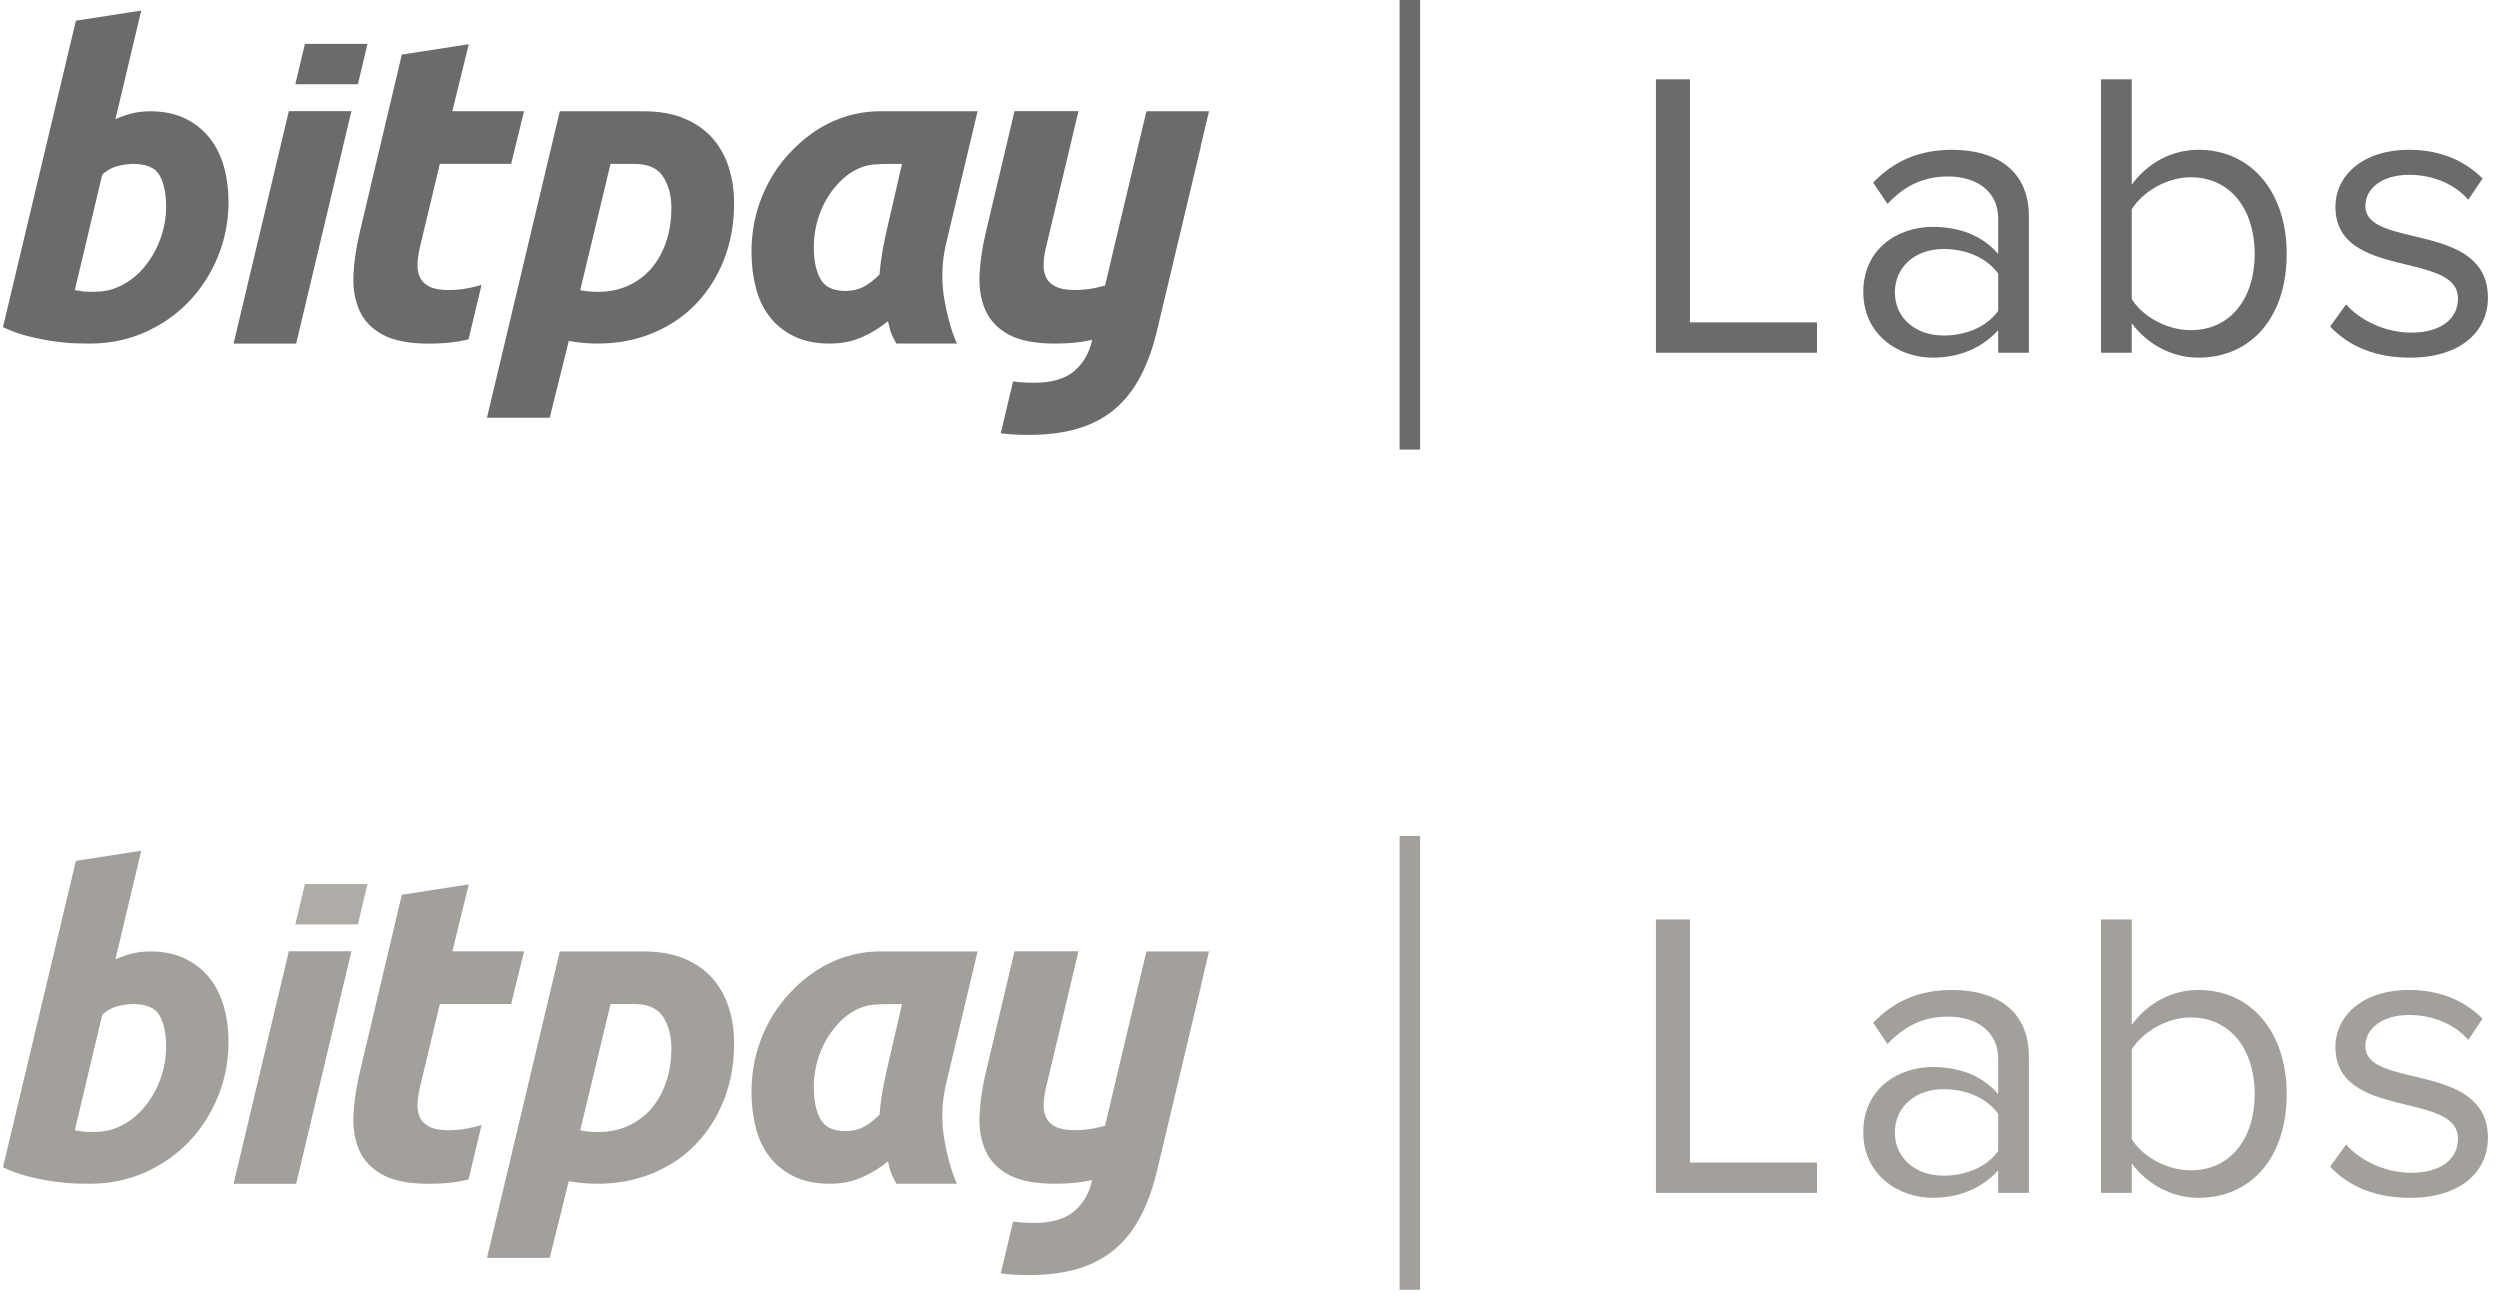
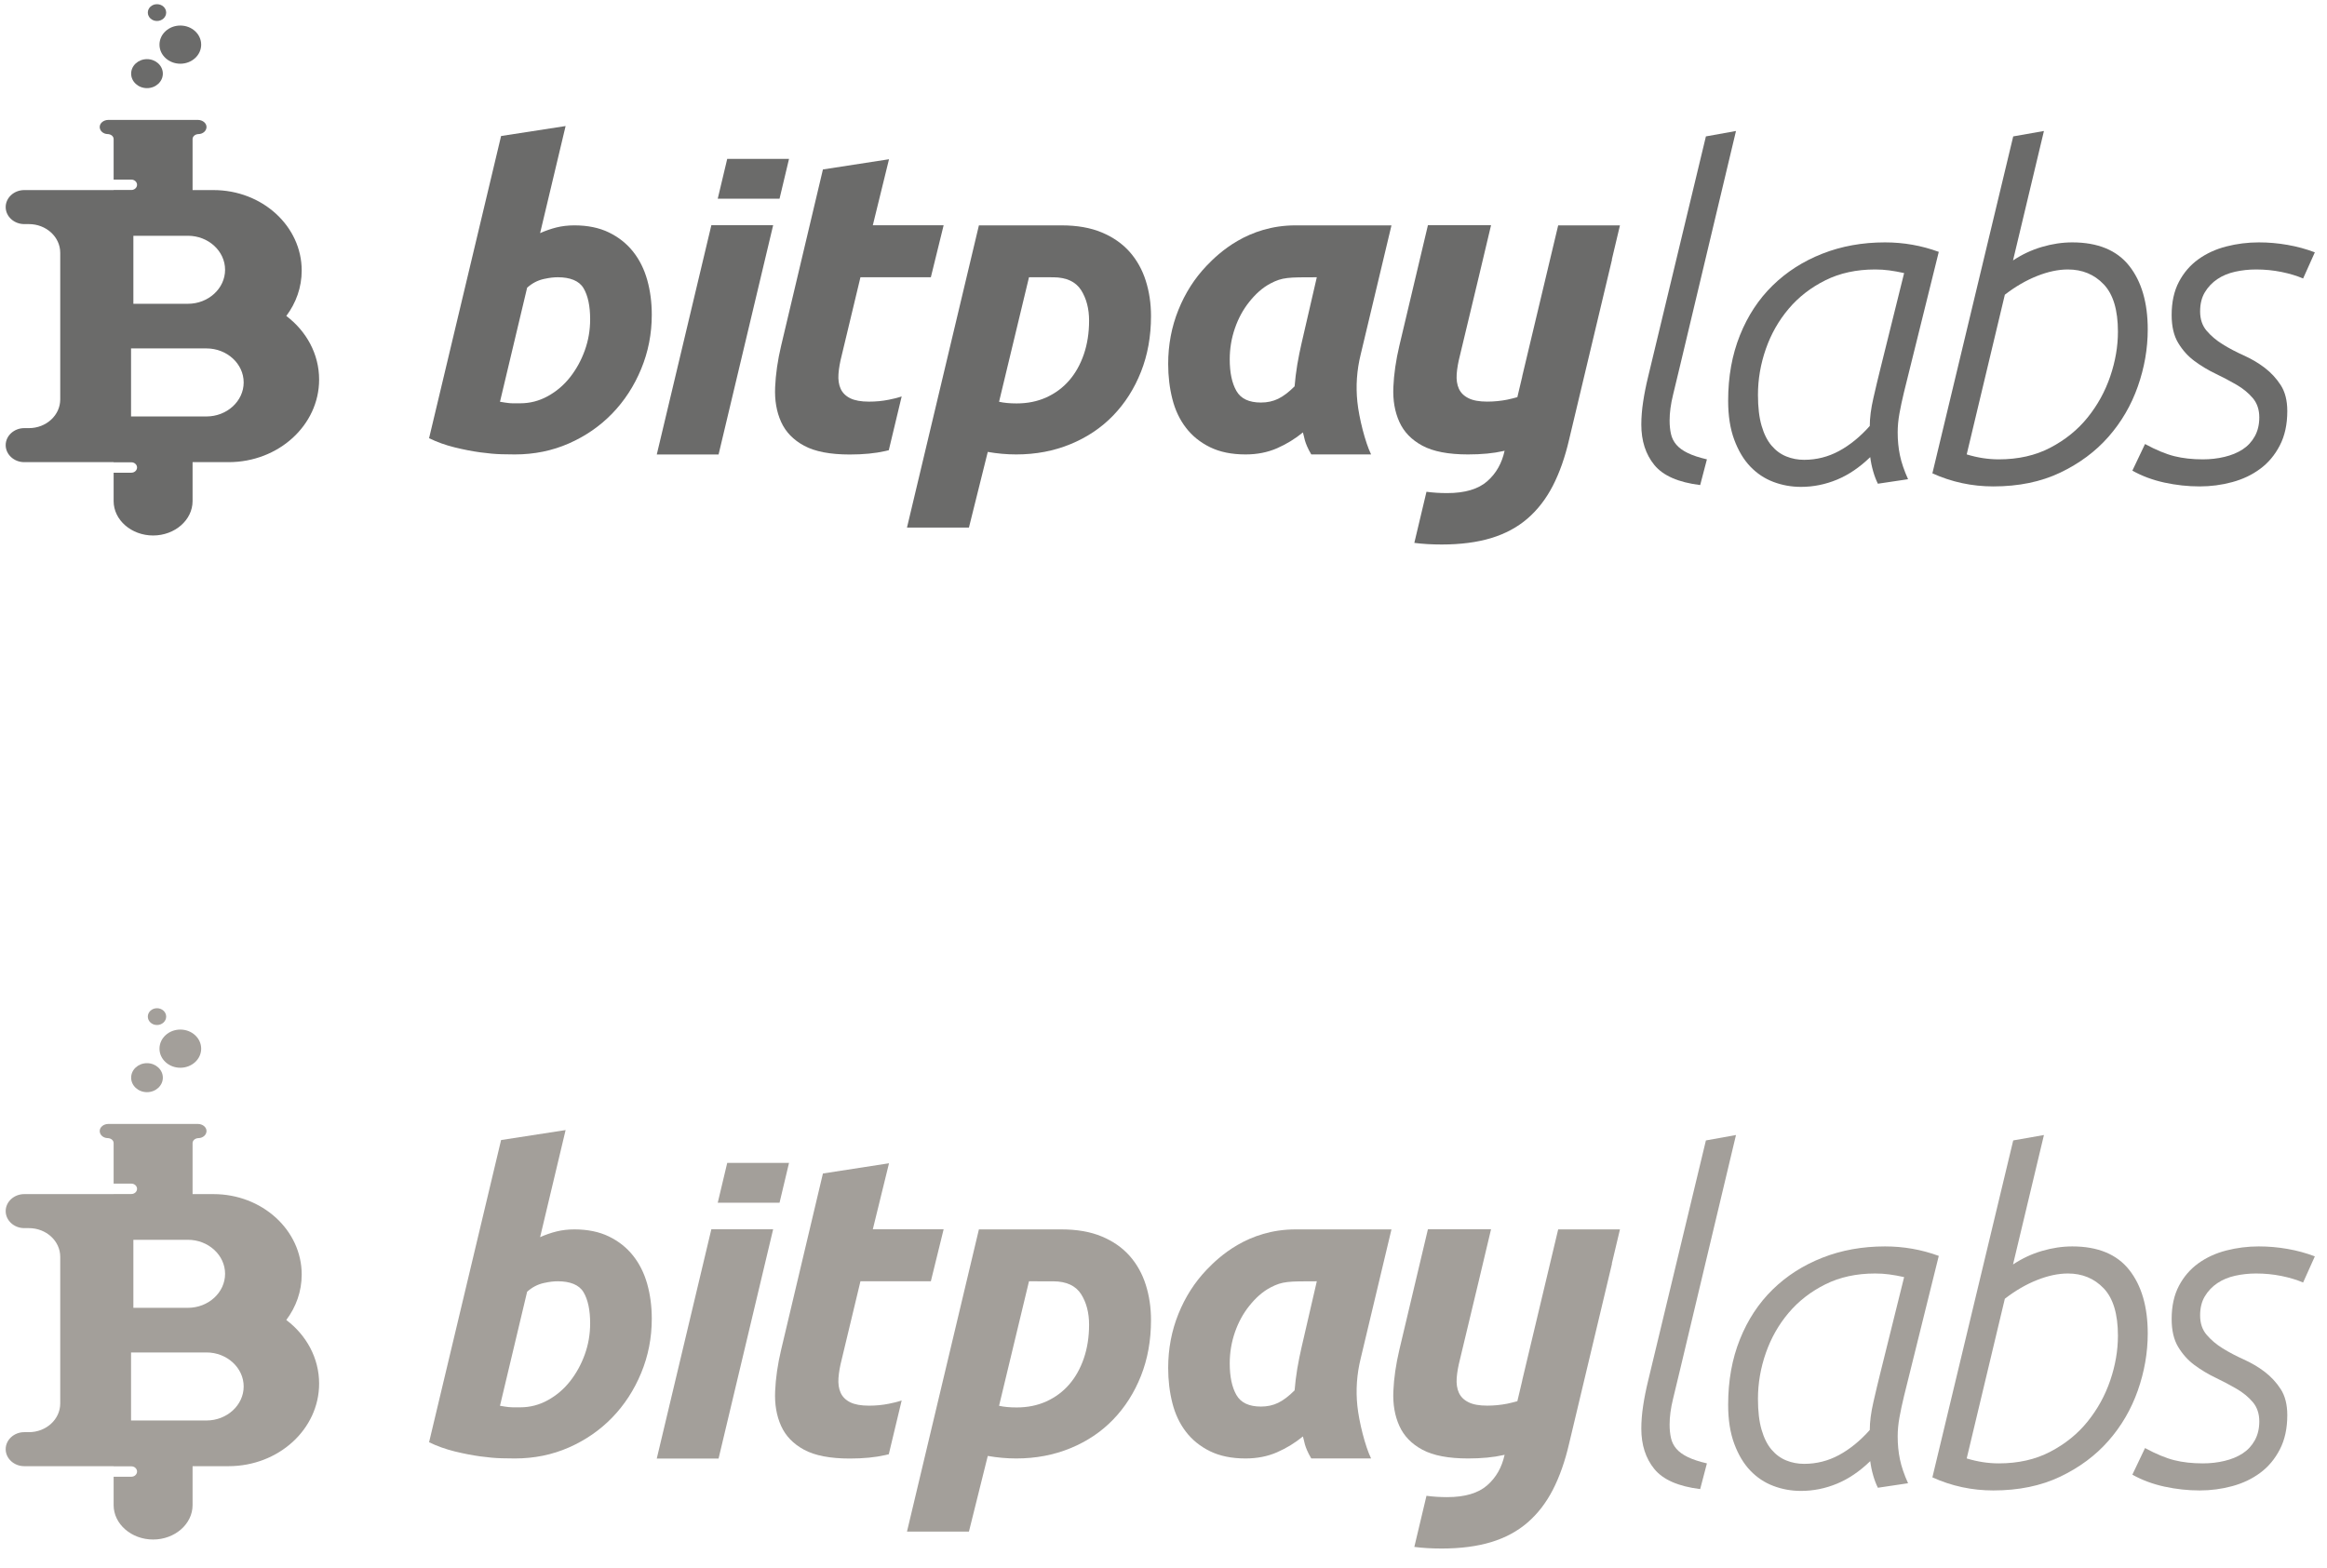
- <svg xmlns="http://www.w3.org/2000/svg" width="122px" height="64px" viewBox="0 0 122 64" version="1.1">
+ <svg xmlns="http://www.w3.org/2000/svg" width="95px" height="64px" viewBox="0 0 95 64" version="1.1">
  <defs />
  <g id="Page-1" stroke="none" stroke-width="1" fill="none" fill-rule="evenodd">
-     <g id="Artboard-4">
-       <g id="Imported-Layers" fill="#6B6B6A">
-         <path d="M80.81,17.213 L80.81,3.87 L82.47,3.87 L82.47,15.732 L88.671,15.732 L88.671,17.213 L80.81,17.213" id="Fill-1" />
-         <path d="M97.511,17.213 L97.511,16.112 C96.71,16.993 95.61,17.453 94.31,17.453 C92.669,17.453 90.929,16.352 90.929,14.252 C90.929,12.092 92.669,11.071 94.31,11.071 C95.63,11.071 96.73,11.491 97.511,12.392 L97.511,10.651 C97.511,9.352 96.47,8.611 95.07,8.611 C93.909,8.611 92.97,9.031 92.109,9.951 L91.409,8.911 C92.449,7.831 93.689,7.31 95.269,7.31 C97.311,7.31 99.011,8.231 99.011,10.571 L99.011,17.213 L97.511,17.213 L97.511,17.213 Z M97.511,15.173 L97.511,13.352 C96.931,12.552 95.91,12.151 94.85,12.151 C93.449,12.151 92.47,13.032 92.47,14.273 C92.47,15.492 93.449,16.373 94.85,16.373 C95.91,16.373 96.931,15.973 97.511,15.173 L97.511,15.173 Z" id="Fill-2" />
-         <path d="M102.528,17.213 L102.528,3.87 L104.029,3.87 L104.029,9.011 C104.81,7.951 105.97,7.31 107.29,7.31 C109.811,7.31 111.591,9.311 111.591,12.392 C111.591,15.532 109.811,17.453 107.29,17.453 C105.93,17.453 104.749,16.753 104.029,15.773 L104.029,17.213 L102.528,17.213 L102.528,17.213 Z M106.909,16.112 C108.87,16.112 110.03,14.532 110.03,12.392 C110.03,10.251 108.87,8.651 106.909,8.651 C105.729,8.651 104.549,9.371 104.029,10.211 L104.029,14.593 C104.549,15.433 105.729,16.112 106.909,16.112 L106.909,16.112 Z" id="Fill-3" />
-         <path d="M113.709,15.933 L114.489,14.852 C115.129,15.593 116.35,16.232 117.67,16.232 C119.15,16.232 119.95,15.532 119.95,14.572 C119.95,12.231 113.969,13.672 113.969,10.092 C113.969,8.591 115.27,7.31 117.569,7.31 C119.21,7.31 120.37,7.931 121.15,8.711 L120.45,9.751 C119.87,9.051 118.809,8.531 117.569,8.531 C116.249,8.531 115.43,9.191 115.43,10.052 C115.43,12.172 121.41,10.772 121.41,14.532 C121.41,16.152 120.11,17.453 117.609,17.453 C116.029,17.453 114.689,16.973 113.709,15.933" id="Fill-4" />
-         <path d="M59,5.43 L55.946,5.43 L54.169,12.904 L54.172,12.904 L53.928,13.933 C53.758,13.98 53.588,14.023 53.42,14.057 C53.103,14.12 52.777,14.152 52.439,14.152 C52.046,14.152 51.736,14.096 51.512,13.983 C51.287,13.871 51.129,13.713 51.037,13.509 C50.946,13.305 50.911,13.063 50.932,12.782 C50.953,12.501 51.006,12.199 51.09,11.875 L52.018,7.996 L52.629,5.424 L52.629,5.423 L49.509,5.423 L48.096,11.39 C47.928,12.107 47.829,12.789 47.801,13.435 C47.773,14.082 47.871,14.655 48.096,15.153 C48.321,15.653 48.7,16.046 49.235,16.334 C49.769,16.622 50.521,16.766 51.491,16.766 C52.165,16.766 52.748,16.71 53.24,16.598 C53.26,16.593 53.28,16.588 53.299,16.583 L53.298,16.589 C53.161,17.205 52.884,17.704 52.439,18.094 C51.995,18.484 51.335,18.679 50.459,18.679 C50.086,18.679 49.746,18.656 49.438,18.614 L48.837,21.143 C49.244,21.196 49.695,21.223 50.192,21.223 C51.123,21.223 51.937,21.117 52.634,20.905 C53.332,20.693 53.93,20.371 54.43,19.94 C54.929,19.51 55.346,18.969 55.682,18.32 C56.016,17.67 56.287,16.9 56.492,16.011 L58.606,7.126 C58.603,7.125 58.6,7.124 58.598,7.123 L59,5.43" id="Fill-5" />
-         <path d="M46.187,11.814 C45.995,12.595 45.94,13.379 46.023,14.167 C46.105,14.955 46.406,16.162 46.7,16.766 L43.744,16.766 C43.383,16.155 43.399,15.869 43.331,15.677 C42.947,15.993 42.522,16.253 42.057,16.458 C41.591,16.663 41.07,16.766 40.495,16.766 C39.81,16.766 39.225,16.646 38.739,16.407 C38.252,16.167 37.855,15.845 37.547,15.441 C37.238,15.037 37.016,14.565 36.879,14.023 C36.742,13.482 36.673,12.903 36.673,12.287 C36.673,11.342 36.841,10.451 37.177,9.616 C37.512,8.78 37.978,8.051 38.574,7.427 C39.17,6.804 40.608,5.43 42.968,5.43 L47.707,5.43 L46.187,11.814 L46.187,11.814 Z M44.018,7.998 C42.594,7.998 42.322,7.998 41.738,8.301 C41.324,8.516 40.981,8.839 40.68,9.215 C40.379,9.592 40.142,10.027 39.971,10.52 C39.8,11.013 39.714,11.527 39.714,12.061 C39.714,12.718 39.824,13.239 40.043,13.623 C40.262,14.006 40.667,14.198 41.256,14.198 C41.571,14.198 41.855,14.136 42.108,14.013 C42.362,13.89 42.632,13.684 42.92,13.397 C42.947,13.054 42.992,12.695 43.053,12.318 C43.115,11.941 43.193,11.592 43.262,11.277 L44.018,7.998 L44.018,7.998 Z" id="Fill-6" />
-         <path d="M35.824,9.919 C35.824,10.925 35.658,11.846 35.327,12.68 C34.997,13.515 34.538,14.235 33.952,14.842 C33.366,15.449 32.662,15.921 31.842,16.259 C31.021,16.596 30.129,16.766 29.163,16.766 C28.694,16.766 28.225,16.724 27.757,16.641 L26.826,20.385 L23.764,20.385 L27.318,5.43 L31.397,5.43 C32.169,5.43 32.835,5.547 33.394,5.782 C33.952,6.016 34.41,6.337 34.769,6.743 C35.127,7.15 35.393,7.626 35.565,8.171 C35.738,8.716 35.824,9.298 35.824,9.919 L35.824,9.919 Z M28.315,14.159 C28.55,14.214 28.839,14.242 29.184,14.242 C29.722,14.242 30.211,14.142 30.653,13.942 C31.094,13.742 31.47,13.463 31.78,13.104 C32.09,12.746 32.331,12.315 32.504,11.811 C32.676,11.308 32.763,10.753 32.763,10.146 C32.763,9.553 32.631,9.05 32.37,8.636 C32.107,8.222 31.648,8.003 31,8 C30.547,7.998 29.794,7.998 29.794,7.998 L28.315,14.159 L28.315,14.159 Z" id="Fill-7" />
-         <path d="M21.886,14.154 C21.492,14.154 21.183,14.098 20.958,13.986 C20.733,13.873 20.575,13.715 20.484,13.511 C20.392,13.308 20.357,13.065 20.378,12.784 C20.399,12.503 20.452,12.201 20.536,11.877 L21.464,7.998 L24.943,7.998 L25.575,5.426 L22.075,5.426 L22.876,2.158 L19.609,2.664 L17.543,11.392 C17.374,12.109 17.275,12.791 17.248,13.437 C17.219,14.084 17.318,14.657 17.543,15.156 C17.767,15.655 18.147,16.048 18.681,16.336 C19.215,16.624 19.967,16.769 20.937,16.769 C21.611,16.769 22.195,16.712 22.687,16.6 C22.738,16.588 22.815,16.57 22.865,16.558 L23.501,13.897 C23.287,13.969 23.073,14.018 22.866,14.059 C22.55,14.123 22.223,14.154 21.886,14.154" id="Fill-8" />
-         <path d="M14.095,5.423 L11.398,16.769 L14.453,16.769 L17.149,5.423 L14.095,5.423" id="Fill-9" />
-         <path d="M17.466,4.111 L17.934,2.141 L14.88,2.141 L14.411,4.111 L17.466,4.111" id="Fill-10" />
-         <path d="M7.325,5.431 C7.983,5.431 8.552,5.548 9.032,5.781 C9.512,6.015 9.909,6.33 10.225,6.728 C10.541,7.125 10.774,7.592 10.925,8.126 C11.075,8.661 11.151,9.237 11.151,9.854 C11.151,10.801 10.976,11.695 10.626,12.539 C10.277,13.382 9.8,14.116 9.197,14.74 C8.593,15.364 7.88,15.858 7.057,16.221 C6.234,16.584 5.343,16.766 4.383,16.766 C4.26,16.766 4.043,16.763 3.735,16.756 C3.426,16.749 3.073,16.718 2.676,16.663 C2.277,16.608 1.856,16.526 1.41,16.417 C0.964,16.307 0.543,16.156 0.145,15.964 L3.704,1.009 L6.893,0.515 L5.633,5.815 C5.907,5.692 6.165,5.603 6.44,5.534 C6.714,5.466 7.009,5.431 7.325,5.431 L7.325,5.431 Z M4.65,14.236 C5.13,14.236 5.583,14.12 6.008,13.886 C6.433,13.653 6.8,13.341 7.109,12.95 C7.417,12.559 7.661,12.117 7.839,11.623 C8.017,11.13 8.106,10.616 8.106,10.081 C8.106,9.422 7.996,8.908 7.777,8.538 C7.558,8.167 7.102,7.998 6.512,7.998 C6.32,7.998 6.121,8.017 5.813,8.085 C5.504,8.154 5.238,8.296 4.991,8.516 L3.65,14.159 C4.047,14.228 4.184,14.236 4.28,14.236 L4.65,14.236 L4.65,14.236 Z" id="Fill-11" />
-         <path d="M68.301,-0.208 L69.301,-0.208 L69.301,21.94 L68.301,21.94 L68.301,-0.208 Z" id="Fill-12" />
+     <g id="Group-+-Group-+-Group-+-Group">
+       <g id="Group-+-Group" fill="#6B6B6A">
+         <g id="Group" transform="translate(16.36491, 5.050884)">
+           <path d="M49.77,4.152 L47.248,4.152 L45.779,10.319 L45.782,10.319 L45.581,11.168 C45.44,11.207 45.299,11.242 45.161,11.271 C44.899,11.322 44.63,11.349 44.351,11.349 C44.026,11.349 43.77,11.303 43.585,11.209 C43.399,11.117 43.268,10.987 43.192,10.818 C43.117,10.65 43.088,10.45 43.105,10.218 C43.123,9.986 43.167,9.737 43.236,9.47 L44.003,6.269 L44.507,4.147 L44.507,4.146 L41.93,4.146 L40.763,9.07 C40.624,9.661 40.542,10.224 40.519,10.757 C40.496,11.291 40.577,11.764 40.763,12.175 C40.949,12.588 41.262,12.912 41.704,13.149 C42.145,13.387 42.766,13.506 43.567,13.506 C44.124,13.506 44.606,13.46 45.012,13.367 C45.029,13.363 45.045,13.359 45.061,13.355 L45.06,13.36 C44.947,13.868 44.718,14.28 44.351,14.602 C43.984,14.924 43.438,15.085 42.715,15.085 C42.406,15.085 42.126,15.065 41.871,15.031 L41.375,17.118 C41.711,17.162 42.084,17.184 42.494,17.184 C43.263,17.184 43.936,17.096 44.512,16.922 C45.088,16.747 45.582,16.481 45.995,16.125 C46.407,15.77 46.752,15.324 47.029,14.788 C47.305,14.252 47.529,13.617 47.698,12.883 L49.445,5.551 C49.442,5.55 49.44,5.549 49.438,5.549 L49.77,4.152" id="Fill-1" />
+           <path d="M39.186,9.42 C39.027,10.064 38.982,10.711 39.05,11.361 C39.118,12.012 39.367,13.008 39.61,13.506 L37.168,13.506 C36.87,13.002 36.883,12.766 36.827,12.607 C36.509,12.868 36.158,13.083 35.774,13.252 C35.389,13.421 34.959,13.506 34.484,13.506 C33.918,13.506 33.435,13.407 33.033,13.21 C32.631,13.012 32.303,12.746 32.049,12.413 C31.793,12.079 31.61,11.69 31.497,11.242 C31.383,10.796 31.326,10.318 31.326,9.81 C31.326,9.03 31.465,8.295 31.743,7.606 C32.02,6.916 32.405,6.314 32.897,5.799 C33.389,5.285 34.577,4.152 36.527,4.152 L40.442,4.152 L39.186,9.42 L39.186,9.42 Z M37.394,6.271 C36.218,6.271 35.993,6.271 35.511,6.52 C35.169,6.698 34.885,6.964 34.637,7.275 C34.388,7.586 34.192,7.945 34.051,8.352 C33.91,8.759 33.839,9.183 33.839,9.624 C33.839,10.166 33.93,10.595 34.111,10.912 C34.291,11.229 34.626,11.387 35.113,11.387 C35.373,11.387 35.607,11.336 35.816,11.234 C36.026,11.133 36.249,10.963 36.487,10.726 C36.509,10.443 36.547,10.147 36.597,9.836 C36.648,9.524 36.712,9.236 36.769,8.977 L37.394,6.271 L37.394,6.271 Z" id="Fill-2" />
+           <path d="M30.625,7.856 C30.625,8.686 30.488,9.446 30.215,10.134 C29.942,10.823 29.563,11.417 29.079,11.918 C28.595,12.419 28.013,12.809 27.336,13.087 C26.658,13.366 25.921,13.506 25.123,13.506 C24.735,13.506 24.348,13.471 23.961,13.403 L23.192,16.492 L20.663,16.492 L23.599,4.152 L26.968,4.152 C27.606,4.152 28.156,4.248 28.618,4.442 C29.079,4.635 29.457,4.9 29.754,5.235 C30.05,5.571 30.269,5.964 30.411,6.413 C30.554,6.863 30.625,7.344 30.625,7.856 L30.625,7.856 Z M24.422,11.355 C24.616,11.4 24.855,11.423 25.14,11.423 C25.585,11.423 25.989,11.341 26.354,11.176 C26.718,11.01 27.029,10.78 27.285,10.484 C27.541,10.189 27.74,9.833 27.883,9.417 C28.025,9.002 28.097,8.544 28.097,8.043 C28.097,7.554 27.988,7.139 27.772,6.797 C27.555,6.456 27.176,6.275 26.64,6.272 C26.266,6.271 25.644,6.271 25.644,6.271 L24.422,11.355 L24.422,11.355 Z" id="Fill-3" />
+           <path d="M19.112,11.35 C18.786,11.35 18.531,11.304 18.345,11.212 C18.159,11.119 18.028,10.988 17.953,10.82 C17.878,10.652 17.849,10.452 17.866,10.22 C17.883,9.988 17.927,9.739 17.996,9.471 L18.763,6.271 L21.637,6.271 L22.159,4.148 L19.268,4.148 L19.929,1.452 L17.231,1.869 L15.524,9.071 C15.384,9.663 15.303,10.226 15.28,10.759 C15.256,11.293 15.338,11.766 15.524,12.178 C15.709,12.589 16.023,12.913 16.464,13.151 C16.905,13.389 17.526,13.509 18.328,13.509 C18.884,13.509 19.367,13.461 19.773,13.369 C19.816,13.359 19.879,13.344 19.92,13.334 L20.446,11.138 C20.269,11.198 20.092,11.238 19.921,11.272 C19.66,11.325 19.39,11.35 19.112,11.35" id="Fill-4" />
+           <path d="M12.676,4.146 L10.448,13.509 L12.971,13.509 L15.199,4.146 L12.676,4.146" id="Fill-5" />
+           <path d="M15.46,3.063 L15.847,1.437 L13.324,1.437 L12.937,3.063 L15.46,3.063" id="Fill-6" />
+           <path d="M7.083,4.152 C7.627,4.152 8.097,4.249 8.493,4.441 C8.89,4.634 9.218,4.894 9.479,5.222 C9.74,5.55 9.932,5.935 10.057,6.376 C10.181,6.818 10.244,7.293 10.244,7.802 C10.244,8.584 10.099,9.321 9.81,10.018 C9.522,10.714 9.128,11.319 8.63,11.834 C8.131,12.349 7.542,12.757 6.862,13.056 C6.182,13.356 5.446,13.506 4.653,13.506 C4.551,13.506 4.372,13.504 4.117,13.498 C3.862,13.492 3.571,13.466 3.243,13.421 C2.913,13.376 2.565,13.308 2.197,13.218 C1.828,13.127 1.481,13.003 1.152,12.844 L4.092,0.503 L6.726,0.096 L5.685,4.469 C5.912,4.368 6.125,4.294 6.352,4.237 C6.578,4.181 6.822,4.152 7.083,4.152 L7.083,4.152 Z M4.873,11.418 C5.27,11.418 5.644,11.322 5.995,11.129 C6.346,10.937 6.65,10.68 6.905,10.357 C7.159,10.034 7.361,9.67 7.508,9.262 C7.655,8.855 7.728,8.431 7.728,7.99 C7.728,7.446 7.638,7.021 7.457,6.716 C7.276,6.41 6.899,6.271 6.412,6.271 C6.253,6.271 6.089,6.286 5.834,6.342 C5.579,6.399 5.359,6.516 5.155,6.698 L4.047,11.355 C4.375,11.412 4.489,11.418 4.568,11.418 L4.873,11.418 L4.873,11.418 Z" id="Fill-7" />
+           <path d="M53.279,0.519 L54.507,0.298 L52.221,9.894 C52.122,10.312 52.027,10.708 51.935,11.082 C51.843,11.457 51.797,11.804 51.797,12.123 C51.797,12.32 51.815,12.501 51.852,12.667 C51.888,12.832 51.962,12.98 52.072,13.109 C52.182,13.238 52.338,13.351 52.54,13.449 C52.742,13.548 53.002,13.633 53.32,13.707 L53.045,14.757 C52.152,14.646 51.529,14.373 51.174,13.937 C50.819,13.502 50.642,12.952 50.642,12.289 C50.642,11.994 50.667,11.684 50.716,11.359 C50.765,11.034 50.832,10.693 50.919,10.337 L53.279,0.519" id="Fill-8" />
+           <path d="M60.3,14.702 C60.226,14.554 60.162,14.386 60.107,14.195 C60.052,14.005 60.012,13.812 59.988,13.615 C59.557,14.033 59.104,14.34 58.63,14.536 C58.156,14.732 57.666,14.831 57.161,14.831 C56.767,14.831 56.391,14.763 56.034,14.628 C55.677,14.493 55.363,14.285 55.092,14.002 C54.821,13.72 54.603,13.354 54.436,12.906 C54.27,12.458 54.187,11.927 54.187,11.313 C54.187,10.33 54.347,9.44 54.667,8.642 C54.986,7.844 55.433,7.165 56.004,6.607 C56.576,6.048 57.253,5.615 58.034,5.308 C58.815,5.001 59.667,4.847 60.59,4.847 C61.352,4.847 62.084,4.976 62.786,5.234 L61.366,10.963 C61.292,11.27 61.23,11.558 61.181,11.828 C61.132,12.099 61.108,12.357 61.108,12.602 C61.108,12.934 61.138,13.247 61.2,13.542 C61.261,13.836 61.372,14.162 61.532,14.518 L60.3,14.702 L60.3,14.702 Z M61.371,6.1 C61.148,6.051 60.946,6.014 60.761,5.99 C60.576,5.965 60.385,5.953 60.188,5.953 C59.425,5.953 58.747,6.1 58.156,6.395 C57.565,6.689 57.066,7.076 56.66,7.555 C56.254,8.034 55.942,8.58 55.727,9.194 C55.512,9.809 55.404,10.435 55.404,11.073 C55.404,11.577 55.453,11.997 55.552,12.335 C55.65,12.673 55.786,12.943 55.958,13.145 C56.131,13.348 56.331,13.495 56.559,13.587 C56.787,13.68 57.031,13.726 57.289,13.726 C57.794,13.726 58.269,13.606 58.712,13.367 C59.156,13.127 59.575,12.786 59.969,12.344 C59.969,12.013 60.018,11.632 60.117,11.202 C60.215,10.772 60.307,10.386 60.393,10.042 L61.371,6.1 L61.371,6.1 Z" id="Fill-9" />
+           <path d="M65.817,5.584 C66.186,5.339 66.58,5.154 66.998,5.032 C67.416,4.909 67.828,4.847 68.235,4.847 C69.28,4.847 70.056,5.167 70.56,5.805 C71.064,6.444 71.317,7.31 71.317,8.402 C71.317,9.188 71.181,9.965 70.911,10.732 C70.641,11.5 70.241,12.185 69.713,12.786 C69.184,13.388 68.527,13.876 67.741,14.251 C66.954,14.625 66.045,14.812 65.013,14.812 C64.14,14.812 63.311,14.634 62.525,14.278 L65.825,0.519 L67.079,0.298 L65.817,5.584 L65.817,5.584 Z M63.926,13.505 C64.368,13.64 64.804,13.707 65.234,13.707 C66.033,13.707 66.736,13.548 67.344,13.228 C67.953,12.909 68.46,12.498 68.865,11.994 C69.27,11.491 69.577,10.932 69.786,10.318 C69.995,9.704 70.1,9.096 70.1,8.494 C70.1,7.61 69.906,6.965 69.52,6.56 C69.134,6.155 68.646,5.953 68.058,5.953 C67.665,5.953 67.245,6.042 66.798,6.22 C66.35,6.398 65.912,6.652 65.483,6.984 L63.926,13.505 L63.926,13.505 Z" id="Fill-10" />
+           <path d="M71.206,13.081 C71.66,13.327 72.06,13.492 72.404,13.578 C72.748,13.664 73.136,13.707 73.566,13.707 C73.873,13.707 74.168,13.674 74.451,13.606 C74.734,13.539 74.98,13.437 75.189,13.302 C75.397,13.167 75.563,12.989 75.686,12.768 C75.809,12.547 75.871,12.289 75.871,11.994 C75.871,11.675 75.781,11.411 75.603,11.202 C75.425,10.993 75.204,10.813 74.939,10.659 C74.675,10.505 74.389,10.355 74.082,10.207 C73.775,10.06 73.489,9.888 73.225,9.692 C72.96,9.496 72.739,9.25 72.561,8.955 C72.382,8.66 72.293,8.28 72.293,7.813 C72.293,7.285 72.392,6.834 72.589,6.459 C72.785,6.085 73.05,5.778 73.381,5.538 C73.714,5.299 74.094,5.124 74.525,5.013 C74.955,4.903 75.397,4.847 75.852,4.847 C76.246,4.847 76.636,4.881 77.023,4.949 C77.41,5.016 77.782,5.118 78.139,5.253 L77.66,6.321 C77.401,6.21 77.106,6.122 76.774,6.054 C76.442,5.987 76.098,5.953 75.742,5.953 C75.447,5.953 75.161,5.984 74.884,6.045 C74.608,6.106 74.365,6.208 74.156,6.349 C73.947,6.49 73.778,6.668 73.649,6.883 C73.519,7.098 73.455,7.359 73.455,7.666 C73.455,7.985 73.544,8.249 73.723,8.458 C73.901,8.666 74.119,8.851 74.377,9.01 C74.635,9.17 74.921,9.321 75.235,9.462 C75.548,9.603 75.834,9.772 76.092,9.968 C76.35,10.165 76.568,10.401 76.747,10.677 C76.925,10.954 77.014,11.307 77.014,11.736 C77.014,12.277 76.913,12.743 76.71,13.136 C76.507,13.529 76.24,13.849 75.907,14.094 C75.576,14.34 75.195,14.521 74.764,14.637 C74.334,14.754 73.891,14.812 73.437,14.812 C72.958,14.812 72.478,14.76 71.999,14.656 C71.519,14.551 71.083,14.389 70.689,14.168 L71.206,13.081" id="Fill-11" />
+         </g>
+         <g id="Group">
+           <path d="M6.648,3.007 C6.648,3.334 6.358,3.599 6.001,3.599 C5.644,3.599 5.354,3.334 5.354,3.007 C5.354,2.68 5.644,2.415 6.001,2.415 C6.358,2.415 6.648,2.68 6.648,3.007" id="Fill-12" />
+           <path d="M8.213,1.823 C8.213,2.253 7.832,2.602 7.362,2.602 C6.892,2.602 6.511,2.253 6.511,1.823 C6.511,1.392 6.892,1.043 7.362,1.043 C7.832,1.043 8.213,1.392 8.213,1.823" id="Fill-13" />
+           <path d="M6.784,0.513 C6.784,0.703 6.616,0.857 6.409,0.857 C6.202,0.857 6.035,0.703 6.035,0.513 C6.035,0.324 6.202,0.171 6.409,0.171 C6.616,0.171 6.784,0.324 6.784,0.513" id="Fill-14" />
+           <path d="M11.688,12.902 C12.085,12.374 12.317,11.736 12.317,11.047 C12.317,9.233 10.705,7.762 8.715,7.762 L7.862,7.762 L7.862,5.68 C7.862,5.564 7.973,5.478 8.106,5.475 C8.287,5.472 8.434,5.34 8.431,5.181 C8.428,5.021 8.264,4.897 8.08,4.897 L4.421,4.897 C4.237,4.897 4.074,5.021 4.071,5.181 C4.067,5.34 4.214,5.472 4.395,5.475 C4.529,5.478 4.639,5.564 4.639,5.68 L4.639,7.334 C4.64,7.334 4.641,7.334 4.642,7.334 L5.363,7.334 C5.491,7.334 5.595,7.43 5.595,7.546 C5.595,7.663 5.491,7.758 5.363,7.758 L4.642,7.758 C4.641,7.758 4.64,7.758 4.639,7.758 L4.639,7.762 L0.99,7.762 C0.573,7.762 0.232,8.074 0.232,8.456 C0.232,8.838 0.573,9.151 0.99,9.151 L1.18,9.151 C1.886,9.151 2.459,9.675 2.459,10.322 L2.459,16.311 C2.459,16.959 1.886,17.483 1.18,17.483 L0.99,17.483 C0.573,17.483 0.232,17.796 0.232,18.178 C0.232,18.559 0.573,18.872 0.99,18.872 L4.639,18.872 L4.639,18.879 C4.64,18.879 4.641,18.878 4.642,18.878 L5.363,18.878 C5.491,18.878 5.595,18.974 5.595,19.09 C5.595,19.207 5.491,19.303 5.363,19.303 L4.642,19.303 C4.641,19.303 4.64,19.302 4.639,19.302 L4.639,20.463 C4.639,21.235 5.365,21.867 6.251,21.867 C7.137,21.867 7.862,21.235 7.862,20.463 L7.862,18.872 L9.331,18.872 C11.373,18.872 13.028,17.362 13.028,15.5 C13.028,14.455 12.507,13.521 11.688,12.902 L11.688,12.902 Z M5.445,9.628 L7.673,9.628 C8.507,9.628 9.189,10.253 9.189,11.017 C9.189,11.78 8.507,12.405 7.673,12.405 L5.445,12.405 L5.445,9.628 L5.445,9.628 Z M8.431,17.006 L5.35,17.006 L5.35,14.228 L8.431,14.228 C9.265,14.228 9.948,14.853 9.948,15.617 C9.948,16.381 9.265,17.006 8.431,17.006 L8.431,17.006 Z" id="Fill-15" />
+         </g>
      </g>
-       <g id="Imported-Layers" transform="translate(0, 41)">
-         <path d="M80.81,17.213 L80.81,3.87 L82.47,3.87 L82.47,15.732 L88.671,15.732 L88.671,17.213 L80.81,17.213" id="Fill-1" fill="#A39F9A" />
-         <path d="M97.511,17.213 L97.511,16.112 C96.71,16.993 95.61,17.453 94.31,17.453 C92.669,17.453 90.929,16.352 90.929,14.252 C90.929,12.092 92.669,11.071 94.31,11.071 C95.63,11.071 96.73,11.491 97.511,12.392 L97.511,10.651 C97.511,9.352 96.47,8.611 95.07,8.611 C93.909,8.611 92.97,9.031 92.109,9.951 L91.409,8.911 C92.449,7.831 93.689,7.31 95.269,7.31 C97.311,7.31 99.011,8.231 99.011,10.571 L99.011,17.213 L97.511,17.213 L97.511,17.213 Z M97.511,15.173 L97.511,13.352 C96.931,12.552 95.91,12.151 94.85,12.151 C93.449,12.151 92.47,13.032 92.47,14.273 C92.47,15.492 93.449,16.373 94.85,16.373 C95.91,16.373 96.931,15.973 97.511,15.173 L97.511,15.173 Z" id="Fill-2" fill="#A39F9A" />
-         <path d="M102.528,17.213 L102.528,3.87 L104.029,3.87 L104.029,9.011 C104.81,7.951 105.97,7.31 107.29,7.31 C109.811,7.31 111.591,9.311 111.591,12.392 C111.591,15.532 109.811,17.453 107.29,17.453 C105.93,17.453 104.749,16.753 104.029,15.773 L104.029,17.213 L102.528,17.213 L102.528,17.213 Z M106.909,16.112 C108.87,16.112 110.03,14.532 110.03,12.392 C110.03,10.251 108.87,8.651 106.909,8.651 C105.729,8.651 104.549,9.371 104.029,10.211 L104.029,14.593 C104.549,15.433 105.729,16.112 106.909,16.112 L106.909,16.112 Z" id="Fill-3" fill="#A39F9A" />
-         <path d="M113.709,15.933 L114.489,14.852 C115.129,15.593 116.35,16.232 117.67,16.232 C119.15,16.232 119.95,15.532 119.95,14.572 C119.95,12.231 113.969,13.672 113.969,10.092 C113.969,8.591 115.27,7.31 117.569,7.31 C119.21,7.31 120.37,7.931 121.15,8.711 L120.45,9.751 C119.87,9.051 118.809,8.531 117.569,8.531 C116.249,8.531 115.43,9.191 115.43,10.052 C115.43,12.172 121.41,10.772 121.41,14.532 C121.41,16.152 120.11,17.453 117.609,17.453 C116.029,17.453 114.689,16.973 113.709,15.933" id="Fill-4" fill="#A39F9A" />
-         <path d="M59,5.43 L55.946,5.43 L54.169,12.904 L54.172,12.904 L53.928,13.933 C53.758,13.98 53.588,14.023 53.42,14.057 C53.103,14.12 52.777,14.152 52.439,14.152 C52.046,14.152 51.736,14.096 51.512,13.983 C51.287,13.871 51.129,13.713 51.037,13.509 C50.946,13.305 50.911,13.063 50.932,12.782 C50.953,12.501 51.006,12.199 51.09,11.875 L52.018,7.996 L52.629,5.424 L52.629,5.423 L49.509,5.423 L48.096,11.39 C47.928,12.107 47.829,12.789 47.801,13.435 C47.773,14.082 47.871,14.655 48.096,15.153 C48.321,15.653 48.7,16.046 49.235,16.334 C49.769,16.622 50.521,16.766 51.491,16.766 C52.165,16.766 52.748,16.71 53.24,16.598 C53.26,16.593 53.28,16.588 53.299,16.583 L53.298,16.589 C53.161,17.205 52.884,17.704 52.439,18.094 C51.995,18.484 51.335,18.679 50.459,18.679 C50.086,18.679 49.746,18.656 49.438,18.614 L48.837,21.143 C49.244,21.196 49.695,21.223 50.192,21.223 C51.123,21.223 51.937,21.117 52.634,20.905 C53.332,20.693 53.93,20.371 54.43,19.94 C54.929,19.51 55.346,18.969 55.682,18.32 C56.016,17.67 56.287,16.9 56.492,16.011 L58.606,7.126 C58.603,7.125 58.6,7.124 58.598,7.123 L59,5.43" id="Fill-5" fill="#A39F9A" />
-         <path d="M46.187,11.814 C45.995,12.595 45.94,13.379 46.023,14.167 C46.105,14.955 46.406,16.162 46.7,16.766 L43.744,16.766 C43.383,16.155 43.399,15.869 43.331,15.677 C42.947,15.993 42.522,16.253 42.057,16.458 C41.591,16.663 41.07,16.766 40.495,16.766 C39.81,16.766 39.225,16.646 38.739,16.407 C38.252,16.167 37.855,15.845 37.547,15.441 C37.238,15.037 37.016,14.565 36.879,14.023 C36.742,13.482 36.673,12.903 36.673,12.287 C36.673,11.342 36.841,10.451 37.177,9.616 C37.512,8.78 37.978,8.051 38.574,7.427 C39.17,6.804 40.608,5.43 42.968,5.43 L47.707,5.43 L46.187,11.814 L46.187,11.814 Z M44.018,7.998 C42.594,7.998 42.322,7.998 41.738,8.301 C41.324,8.516 40.981,8.839 40.68,9.215 C40.379,9.592 40.142,10.027 39.971,10.52 C39.8,11.013 39.714,11.527 39.714,12.061 C39.714,12.718 39.824,13.239 40.043,13.623 C40.262,14.006 40.667,14.198 41.256,14.198 C41.571,14.198 41.855,14.136 42.108,14.013 C42.362,13.89 42.632,13.684 42.92,13.397 C42.947,13.054 42.992,12.695 43.053,12.318 C43.115,11.941 43.193,11.592 43.262,11.277 L44.018,7.998 L44.018,7.998 Z" id="Fill-6" fill="#A39F9A" />
-         <path d="M35.824,9.919 C35.824,10.925 35.658,11.846 35.327,12.68 C34.997,13.515 34.538,14.235 33.952,14.842 C33.366,15.449 32.662,15.921 31.842,16.259 C31.021,16.596 30.129,16.766 29.163,16.766 C28.694,16.766 28.225,16.724 27.757,16.641 L26.826,20.385 L23.764,20.385 L27.318,5.43 L31.397,5.43 C32.169,5.43 32.835,5.547 33.394,5.782 C33.952,6.016 34.41,6.337 34.769,6.743 C35.127,7.15 35.393,7.626 35.565,8.171 C35.738,8.716 35.824,9.298 35.824,9.919 L35.824,9.919 Z M28.315,14.159 C28.55,14.214 28.839,14.242 29.184,14.242 C29.722,14.242 30.211,14.142 30.653,13.942 C31.094,13.742 31.47,13.463 31.78,13.104 C32.09,12.746 32.331,12.315 32.504,11.811 C32.676,11.308 32.763,10.753 32.763,10.146 C32.763,9.553 32.631,9.05 32.37,8.636 C32.107,8.222 31.648,8.003 31,8 C30.547,7.998 29.794,7.998 29.794,7.998 L28.315,14.159 L28.315,14.159 Z" id="Fill-7" fill="#A39F9A" />
-         <path d="M21.886,14.154 C21.492,14.154 21.183,14.098 20.958,13.986 C20.733,13.873 20.575,13.715 20.484,13.511 C20.392,13.308 20.357,13.065 20.378,12.784 C20.399,12.503 20.452,12.201 20.536,11.877 L21.464,7.998 L24.943,7.998 L25.575,5.426 L22.075,5.426 L22.876,2.158 L19.609,2.664 L17.543,11.392 C17.374,12.109 17.275,12.791 17.248,13.437 C17.219,14.084 17.318,14.657 17.543,15.156 C17.767,15.655 18.147,16.048 18.681,16.336 C19.215,16.624 19.967,16.769 20.937,16.769 C21.611,16.769 22.195,16.712 22.687,16.6 C22.738,16.588 22.815,16.57 22.865,16.558 L23.501,13.897 C23.287,13.969 23.073,14.018 22.866,14.059 C22.55,14.123 22.223,14.154 21.886,14.154" id="Fill-8" fill="#A39F9A" />
-         <path d="M14.095,5.423 L11.398,16.769 L14.453,16.769 L17.149,5.423 L14.095,5.423" id="Fill-9" fill="#A39F9A" />
-         <path d="M17.466,4.111 L17.934,2.141 L14.88,2.141 L14.411,4.111 L17.466,4.111" id="Fill-10" fill="#AFABA7" />
-         <path d="M7.325,5.431 C7.983,5.431 8.552,5.548 9.032,5.781 C9.512,6.015 9.909,6.33 10.225,6.728 C10.541,7.125 10.774,7.592 10.925,8.126 C11.075,8.661 11.151,9.237 11.151,9.854 C11.151,10.801 10.976,11.695 10.626,12.539 C10.277,13.382 9.8,14.116 9.197,14.74 C8.593,15.364 7.88,15.858 7.057,16.221 C6.234,16.584 5.343,16.766 4.383,16.766 C4.26,16.766 4.043,16.763 3.735,16.756 C3.426,16.749 3.073,16.718 2.676,16.663 C2.277,16.608 1.856,16.526 1.41,16.417 C0.964,16.307 0.543,16.156 0.145,15.964 L3.704,1.009 L6.893,0.515 L5.633,5.815 C5.907,5.692 6.165,5.603 6.44,5.534 C6.714,5.466 7.009,5.431 7.325,5.431 L7.325,5.431 Z M4.65,14.236 C5.13,14.236 5.583,14.12 6.008,13.886 C6.433,13.653 6.8,13.341 7.109,12.95 C7.417,12.559 7.661,12.117 7.839,11.623 C8.017,11.13 8.106,10.616 8.106,10.081 C8.106,9.422 7.996,8.908 7.777,8.538 C7.558,8.167 7.102,7.998 6.512,7.998 C6.32,7.998 6.121,8.017 5.813,8.085 C5.504,8.154 5.238,8.296 4.991,8.516 L3.65,14.159 C4.047,14.228 4.184,14.236 4.28,14.236 L4.65,14.236 L4.65,14.236 Z" id="Fill-11" fill="#A39F9A" />
-         <path d="M68.301,-0.208 L69.301,-0.208 L69.301,21.94 L68.301,21.94 L68.301,-0.208 Z" id="Fill-12" fill="#A39F9A" />
+       <g id="Group-+-Group" transform="translate(0, 41)" fill="#A39F9A">
+         <g id="Group">
+           <g transform="translate(17.36491, 5.050884)">
+             <path d="M48.77,4.152 L46.248,4.152 L44.779,10.319 L44.782,10.319 L44.581,11.168 C44.44,11.207 44.299,11.242 44.161,11.271 C43.899,11.322 43.63,11.349 43.351,11.349 C43.026,11.349 42.77,11.303 42.585,11.209 C42.399,11.117 42.268,10.987 42.192,10.818 C42.117,10.65 42.088,10.45 42.105,10.218 C42.123,9.986 42.167,9.737 42.236,9.47 L43.003,6.269 L43.507,4.147 L43.507,4.146 L40.93,4.146 L39.763,9.07 C39.624,9.661 39.542,10.224 39.519,10.757 C39.496,11.291 39.577,11.764 39.763,12.175 C39.949,12.588 40.262,12.912 40.704,13.149 C41.145,13.387 41.766,13.506 42.567,13.506 C43.124,13.506 43.606,13.46 44.012,13.367 C44.029,13.363 44.045,13.359 44.061,13.355 L44.06,13.36 C43.947,13.868 43.718,14.28 43.351,14.602 C42.984,14.924 42.438,15.085 41.715,15.085 C41.406,15.085 41.126,15.065 40.871,15.031 L40.375,17.118 C40.711,17.162 41.084,17.184 41.494,17.184 C42.263,17.184 42.936,17.096 43.512,16.922 C44.088,16.747 44.582,16.481 44.995,16.125 C45.407,15.77 45.752,15.324 46.029,14.788 C46.305,14.252 46.529,13.617 46.698,12.883 L48.445,5.551 C48.442,5.55 48.44,5.549 48.438,5.549 L48.77,4.152" id="Fill-1" />
+             <path d="M38.186,9.42 C38.027,10.064 37.982,10.711 38.05,11.361 C38.118,12.012 38.367,13.008 38.61,13.506 L36.168,13.506 C35.87,13.002 35.883,12.766 35.827,12.607 C35.509,12.868 35.158,13.083 34.774,13.252 C34.389,13.421 33.959,13.506 33.484,13.506 C32.918,13.506 32.435,13.407 32.033,13.21 C31.631,13.012 31.303,12.746 31.049,12.413 C30.793,12.079 30.61,11.69 30.497,11.242 C30.383,10.796 30.326,10.318 30.326,9.81 C30.326,9.03 30.465,8.295 30.743,7.606 C31.02,6.916 31.405,6.314 31.897,5.799 C32.389,5.285 33.577,4.152 35.527,4.152 L39.442,4.152 L38.186,9.42 L38.186,9.42 Z M36.394,6.271 C35.218,6.271 34.993,6.271 34.511,6.52 C34.169,6.698 33.885,6.964 33.637,7.275 C33.388,7.586 33.192,7.945 33.051,8.352 C32.91,8.759 32.839,9.183 32.839,9.624 C32.839,10.166 32.93,10.595 33.111,10.912 C33.291,11.229 33.626,11.387 34.113,11.387 C34.373,11.387 34.607,11.336 34.816,11.234 C35.026,11.133 35.249,10.963 35.487,10.726 C35.509,10.443 35.547,10.147 35.597,9.836 C35.648,9.524 35.712,9.236 35.769,8.977 L36.394,6.271 L36.394,6.271 Z" id="Fill-2" />
+             <path d="M29.625,7.856 C29.625,8.686 29.488,9.446 29.215,10.134 C28.942,10.823 28.563,11.417 28.079,11.918 C27.595,12.419 27.013,12.809 26.336,13.087 C25.658,13.366 24.921,13.506 24.123,13.506 C23.735,13.506 23.348,13.471 22.961,13.403 L22.192,16.492 L19.663,16.492 L22.599,4.152 L25.968,4.152 C26.606,4.152 27.156,4.248 27.618,4.442 C28.079,4.635 28.457,4.9 28.754,5.235 C29.05,5.571 29.269,5.964 29.411,6.413 C29.554,6.863 29.625,7.344 29.625,7.856 L29.625,7.856 Z M23.422,11.355 C23.616,11.4 23.855,11.423 24.14,11.423 C24.585,11.423 24.989,11.341 25.354,11.176 C25.718,11.01 26.029,10.78 26.285,10.484 C26.541,10.189 26.74,9.833 26.883,9.417 C27.025,9.002 27.097,8.544 27.097,8.043 C27.097,7.554 26.988,7.139 26.772,6.797 C26.555,6.456 26.176,6.275 25.64,6.272 C25.266,6.271 24.644,6.271 24.644,6.271 L23.422,11.355 L23.422,11.355 Z" id="Fill-3" />
+             <path d="M18.112,11.35 C17.786,11.35 17.531,11.304 17.345,11.212 C17.159,11.119 17.028,10.988 16.953,10.82 C16.878,10.652 16.849,10.452 16.866,10.22 C16.883,9.988 16.927,9.739 16.996,9.471 L17.763,6.271 L20.637,6.271 L21.159,4.148 L18.268,4.148 L18.929,1.452 L16.231,1.869 L14.524,9.071 C14.384,9.663 14.303,10.226 14.28,10.759 C14.256,11.293 14.338,11.766 14.524,12.178 C14.709,12.589 15.023,12.913 15.464,13.151 C15.905,13.389 16.526,13.509 17.328,13.509 C17.884,13.509 18.367,13.461 18.773,13.369 C18.816,13.359 18.879,13.344 18.92,13.334 L19.446,11.138 C19.269,11.198 19.092,11.238 18.921,11.272 C18.66,11.325 18.39,11.35 18.112,11.35" id="Fill-4" />
+             <path d="M11.676,4.146 L9.448,13.509 L11.971,13.509 L14.199,4.146 L11.676,4.146" id="Fill-5" />
+             <path d="M14.46,3.063 L14.847,1.437 L12.324,1.437 L11.937,3.063 L14.46,3.063" id="Fill-6" />
+             <path d="M6.083,4.152 C6.627,4.152 7.097,4.249 7.493,4.441 C7.89,4.634 8.218,4.894 8.479,5.222 C8.74,5.55 8.932,5.935 9.057,6.376 C9.181,6.818 9.244,7.293 9.244,7.802 C9.244,8.584 9.099,9.321 8.81,10.018 C8.522,10.714 8.128,11.319 7.63,11.834 C7.131,12.349 6.542,12.757 5.862,13.056 C5.182,13.356 4.446,13.506 3.653,13.506 C3.551,13.506 3.372,13.504 3.117,13.498 C2.862,13.492 2.571,13.466 2.243,13.421 C1.913,13.376 1.565,13.308 1.197,13.218 C0.828,13.127 0.481,13.003 0.152,12.844 L3.092,0.503 L5.726,0.096 L4.685,4.469 C4.912,4.368 5.125,4.294 5.352,4.237 C5.578,4.181 5.822,4.152 6.083,4.152 L6.083,4.152 Z M3.873,11.418 C4.27,11.418 4.644,11.322 4.995,11.129 C5.346,10.937 5.65,10.68 5.905,10.357 C6.159,10.034 6.361,9.67 6.508,9.262 C6.655,8.855 6.728,8.431 6.728,7.99 C6.728,7.446 6.638,7.021 6.457,6.716 C6.276,6.41 5.899,6.271 5.412,6.271 C5.253,6.271 5.089,6.286 4.834,6.342 C4.579,6.399 4.359,6.516 4.155,6.698 L3.047,11.355 C3.375,11.412 3.489,11.418 3.568,11.418 L3.873,11.418 L3.873,11.418 Z" id="Fill-7" />
+             <path d="M52.279,0.519 L53.507,0.298 L51.221,9.894 C51.122,10.312 51.027,10.708 50.935,11.082 C50.843,11.457 50.797,11.804 50.797,12.123 C50.797,12.32 50.815,12.501 50.852,12.667 C50.888,12.832 50.962,12.98 51.072,13.109 C51.182,13.238 51.338,13.351 51.54,13.449 C51.742,13.548 52.002,13.633 52.32,13.707 L52.045,14.757 C51.152,14.646 50.529,14.373 50.174,13.937 C49.819,13.502 49.642,12.952 49.642,12.289 C49.642,11.994 49.667,11.684 49.716,11.359 C49.765,11.034 49.832,10.693 49.919,10.337 L52.279,0.519" id="Fill-8" />
+             <path d="M59.3,14.702 C59.226,14.554 59.162,14.386 59.107,14.195 C59.052,14.005 59.012,13.812 58.988,13.615 C58.557,14.033 58.104,14.34 57.63,14.536 C57.156,14.732 56.666,14.831 56.161,14.831 C55.767,14.831 55.391,14.763 55.034,14.628 C54.677,14.493 54.363,14.285 54.092,14.002 C53.821,13.72 53.603,13.354 53.436,12.906 C53.27,12.458 53.187,11.927 53.187,11.313 C53.187,10.33 53.347,9.44 53.667,8.642 C53.986,7.844 54.433,7.165 55.004,6.607 C55.576,6.048 56.253,5.615 57.034,5.308 C57.815,5.001 58.667,4.847 59.59,4.847 C60.352,4.847 61.084,4.976 61.786,5.234 L60.366,10.963 C60.292,11.27 60.23,11.558 60.181,11.828 C60.132,12.099 60.108,12.357 60.108,12.602 C60.108,12.934 60.138,13.247 60.2,13.542 C60.261,13.836 60.372,14.162 60.532,14.518 L59.3,14.702 L59.3,14.702 Z M60.371,6.1 C60.148,6.051 59.946,6.014 59.761,5.99 C59.576,5.965 59.385,5.953 59.188,5.953 C58.425,5.953 57.747,6.1 57.156,6.395 C56.565,6.689 56.066,7.076 55.66,7.555 C55.254,8.034 54.942,8.58 54.727,9.194 C54.512,9.809 54.404,10.435 54.404,11.073 C54.404,11.577 54.453,11.997 54.552,12.335 C54.65,12.673 54.786,12.943 54.958,13.145 C55.131,13.348 55.331,13.495 55.559,13.587 C55.787,13.68 56.031,13.726 56.289,13.726 C56.794,13.726 57.269,13.606 57.712,13.367 C58.156,13.127 58.575,12.786 58.969,12.344 C58.969,12.013 59.018,11.632 59.117,11.202 C59.215,10.772 59.307,10.386 59.393,10.042 L60.371,6.1 L60.371,6.1 Z" id="Fill-9" />
+             <path d="M64.817,5.584 C65.186,5.339 65.58,5.154 65.998,5.032 C66.416,4.909 66.828,4.847 67.235,4.847 C68.28,4.847 69.056,5.167 69.56,5.805 C70.064,6.444 70.317,7.31 70.317,8.402 C70.317,9.188 70.181,9.965 69.911,10.732 C69.641,11.5 69.241,12.185 68.713,12.786 C68.184,13.388 67.527,13.876 66.741,14.251 C65.954,14.625 65.045,14.812 64.013,14.812 C63.14,14.812 62.311,14.634 61.525,14.278 L64.825,0.519 L66.079,0.298 L64.817,5.584 L64.817,5.584 Z M62.926,13.505 C63.368,13.64 63.804,13.707 64.234,13.707 C65.033,13.707 65.736,13.548 66.344,13.228 C66.953,12.909 67.46,12.498 67.865,11.994 C68.27,11.491 68.577,10.932 68.786,10.318 C68.995,9.704 69.1,9.096 69.1,8.494 C69.1,7.61 68.906,6.965 68.52,6.56 C68.134,6.155 67.646,5.953 67.058,5.953 C66.665,5.953 66.245,6.042 65.798,6.22 C65.35,6.398 64.912,6.652 64.483,6.984 L62.926,13.505 L62.926,13.505 Z" id="Fill-10" />
+             <path d="M70.206,13.081 C70.66,13.327 71.06,13.492 71.404,13.578 C71.748,13.664 72.136,13.707 72.566,13.707 C72.873,13.707 73.168,13.674 73.451,13.606 C73.734,13.539 73.98,13.437 74.189,13.302 C74.397,13.167 74.563,12.989 74.686,12.768 C74.809,12.547 74.871,12.289 74.871,11.994 C74.871,11.675 74.781,11.411 74.603,11.202 C74.425,10.993 74.204,10.813 73.939,10.659 C73.675,10.505 73.389,10.355 73.082,10.207 C72.775,10.06 72.489,9.888 72.225,9.692 C71.96,9.496 71.739,9.25 71.561,8.955 C71.382,8.66 71.293,8.28 71.293,7.813 C71.293,7.285 71.392,6.834 71.589,6.459 C71.785,6.085 72.05,5.778 72.381,5.538 C72.714,5.299 73.094,5.124 73.525,5.013 C73.955,4.903 74.397,4.847 74.852,4.847 C75.246,4.847 75.636,4.881 76.023,4.949 C76.41,5.016 76.782,5.118 77.139,5.253 L76.66,6.321 C76.401,6.21 76.106,6.122 75.774,6.054 C75.442,5.987 75.098,5.953 74.742,5.953 C74.447,5.953 74.161,5.984 73.884,6.045 C73.608,6.106 73.365,6.208 73.156,6.349 C72.947,6.49 72.778,6.668 72.649,6.883 C72.519,7.098 72.455,7.359 72.455,7.666 C72.455,7.985 72.544,8.249 72.723,8.458 C72.901,8.666 73.119,8.851 73.377,9.01 C73.635,9.17 73.921,9.321 74.235,9.462 C74.548,9.603 74.834,9.772 75.092,9.968 C75.35,10.165 75.568,10.401 75.747,10.677 C75.925,10.954 76.014,11.307 76.014,11.736 C76.014,12.277 75.913,12.743 75.71,13.136 C75.507,13.529 75.24,13.849 74.907,14.094 C74.576,14.34 74.195,14.521 73.764,14.637 C73.334,14.754 72.891,14.812 72.437,14.812 C71.958,14.812 71.478,14.76 70.999,14.656 C70.519,14.551 70.083,14.389 69.689,14.168 L70.206,13.081" id="Fill-11" />
+           </g>
+           <g>
+             <path d="M6.648,3.007 C6.648,3.334 6.358,3.599 6.001,3.599 C5.644,3.599 5.354,3.334 5.354,3.007 C5.354,2.68 5.644,2.415 6.001,2.415 C6.358,2.415 6.648,2.68 6.648,3.007" id="Fill-12" />
+             <path d="M8.213,1.823 C8.213,2.253 7.832,2.602 7.362,2.602 C6.892,2.602 6.511,2.253 6.511,1.823 C6.511,1.392 6.892,1.043 7.362,1.043 C7.832,1.043 8.213,1.392 8.213,1.823" id="Fill-13" />
+             <path d="M6.784,0.513 C6.784,0.703 6.616,0.857 6.409,0.857 C6.202,0.857 6.035,0.703 6.035,0.513 C6.035,0.324 6.202,0.171 6.409,0.171 C6.616,0.171 6.784,0.324 6.784,0.513" id="Fill-14" />
+             <path d="M11.688,12.902 C12.085,12.374 12.317,11.736 12.317,11.047 C12.317,9.233 10.705,7.762 8.715,7.762 L7.862,7.762 L7.862,5.68 C7.862,5.564 7.973,5.478 8.106,5.475 C8.287,5.472 8.434,5.34 8.431,5.181 C8.428,5.021 8.264,4.897 8.08,4.897 L4.421,4.897 C4.237,4.897 4.074,5.021 4.071,5.181 C4.067,5.34 4.214,5.472 4.395,5.475 C4.529,5.478 4.639,5.564 4.639,5.68 L4.639,7.334 C4.64,7.334 4.641,7.334 4.642,7.334 L5.363,7.334 C5.491,7.334 5.595,7.43 5.595,7.546 C5.595,7.663 5.491,7.758 5.363,7.758 L4.642,7.758 C4.641,7.758 4.64,7.758 4.639,7.758 L4.639,7.762 L0.99,7.762 C0.573,7.762 0.232,8.074 0.232,8.456 C0.232,8.838 0.573,9.151 0.99,9.151 L1.18,9.151 C1.886,9.151 2.459,9.675 2.459,10.322 L2.459,16.311 C2.459,16.959 1.886,17.483 1.18,17.483 L0.99,17.483 C0.573,17.483 0.232,17.796 0.232,18.178 C0.232,18.559 0.573,18.872 0.99,18.872 L4.639,18.872 L4.639,18.879 C4.64,18.879 4.641,18.878 4.642,18.878 L5.363,18.878 C5.491,18.878 5.595,18.974 5.595,19.09 C5.595,19.207 5.491,19.303 5.363,19.303 L4.642,19.303 C4.641,19.303 4.64,19.302 4.639,19.302 L4.639,20.463 C4.639,21.235 5.365,21.867 6.251,21.867 C7.137,21.867 7.862,21.235 7.862,20.463 L7.862,18.872 L9.331,18.872 C11.373,18.872 13.028,17.362 13.028,15.5 C13.028,14.455 12.507,13.521 11.688,12.902 L11.688,12.902 Z M5.445,9.628 L7.673,9.628 C8.507,9.628 9.189,10.253 9.189,11.017 C9.189,11.78 8.507,12.405 7.673,12.405 L5.445,12.405 L5.445,9.628 L5.445,9.628 Z M8.431,17.006 L5.35,17.006 L5.35,14.228 L8.431,14.228 C9.265,14.228 9.948,14.853 9.948,15.617 C9.948,16.381 9.265,17.006 8.431,17.006 L8.431,17.006 Z" id="Fill-15" />
+           </g>
+         </g>
      </g>
    </g>
  </g>
</svg>
